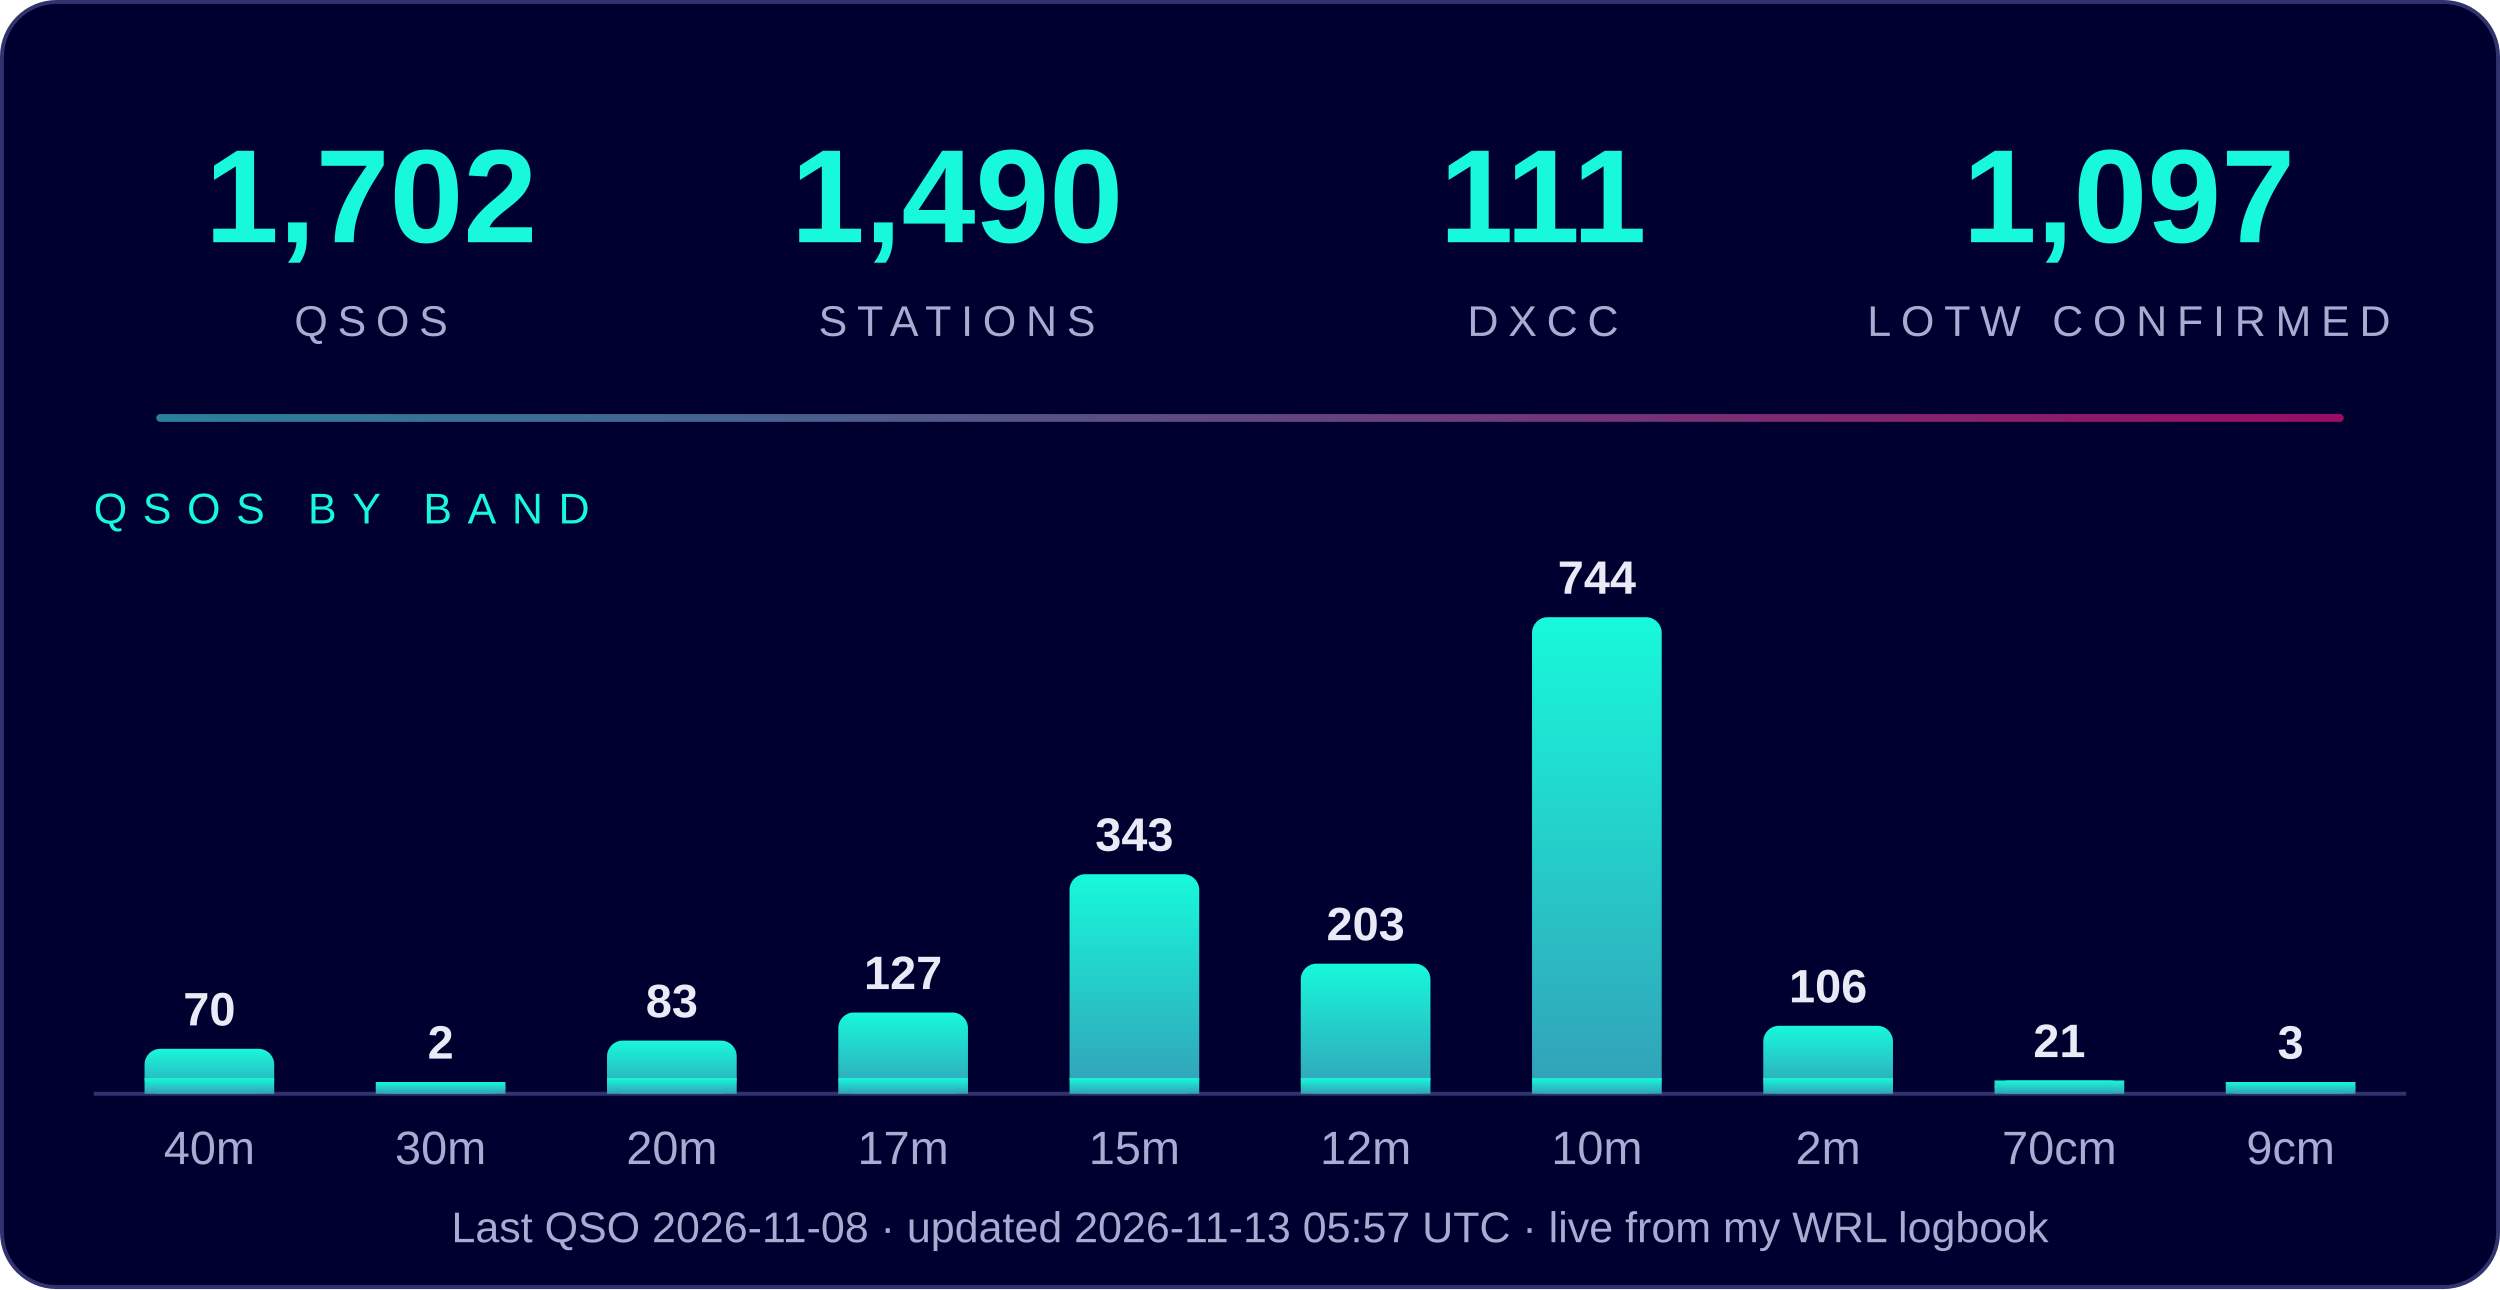
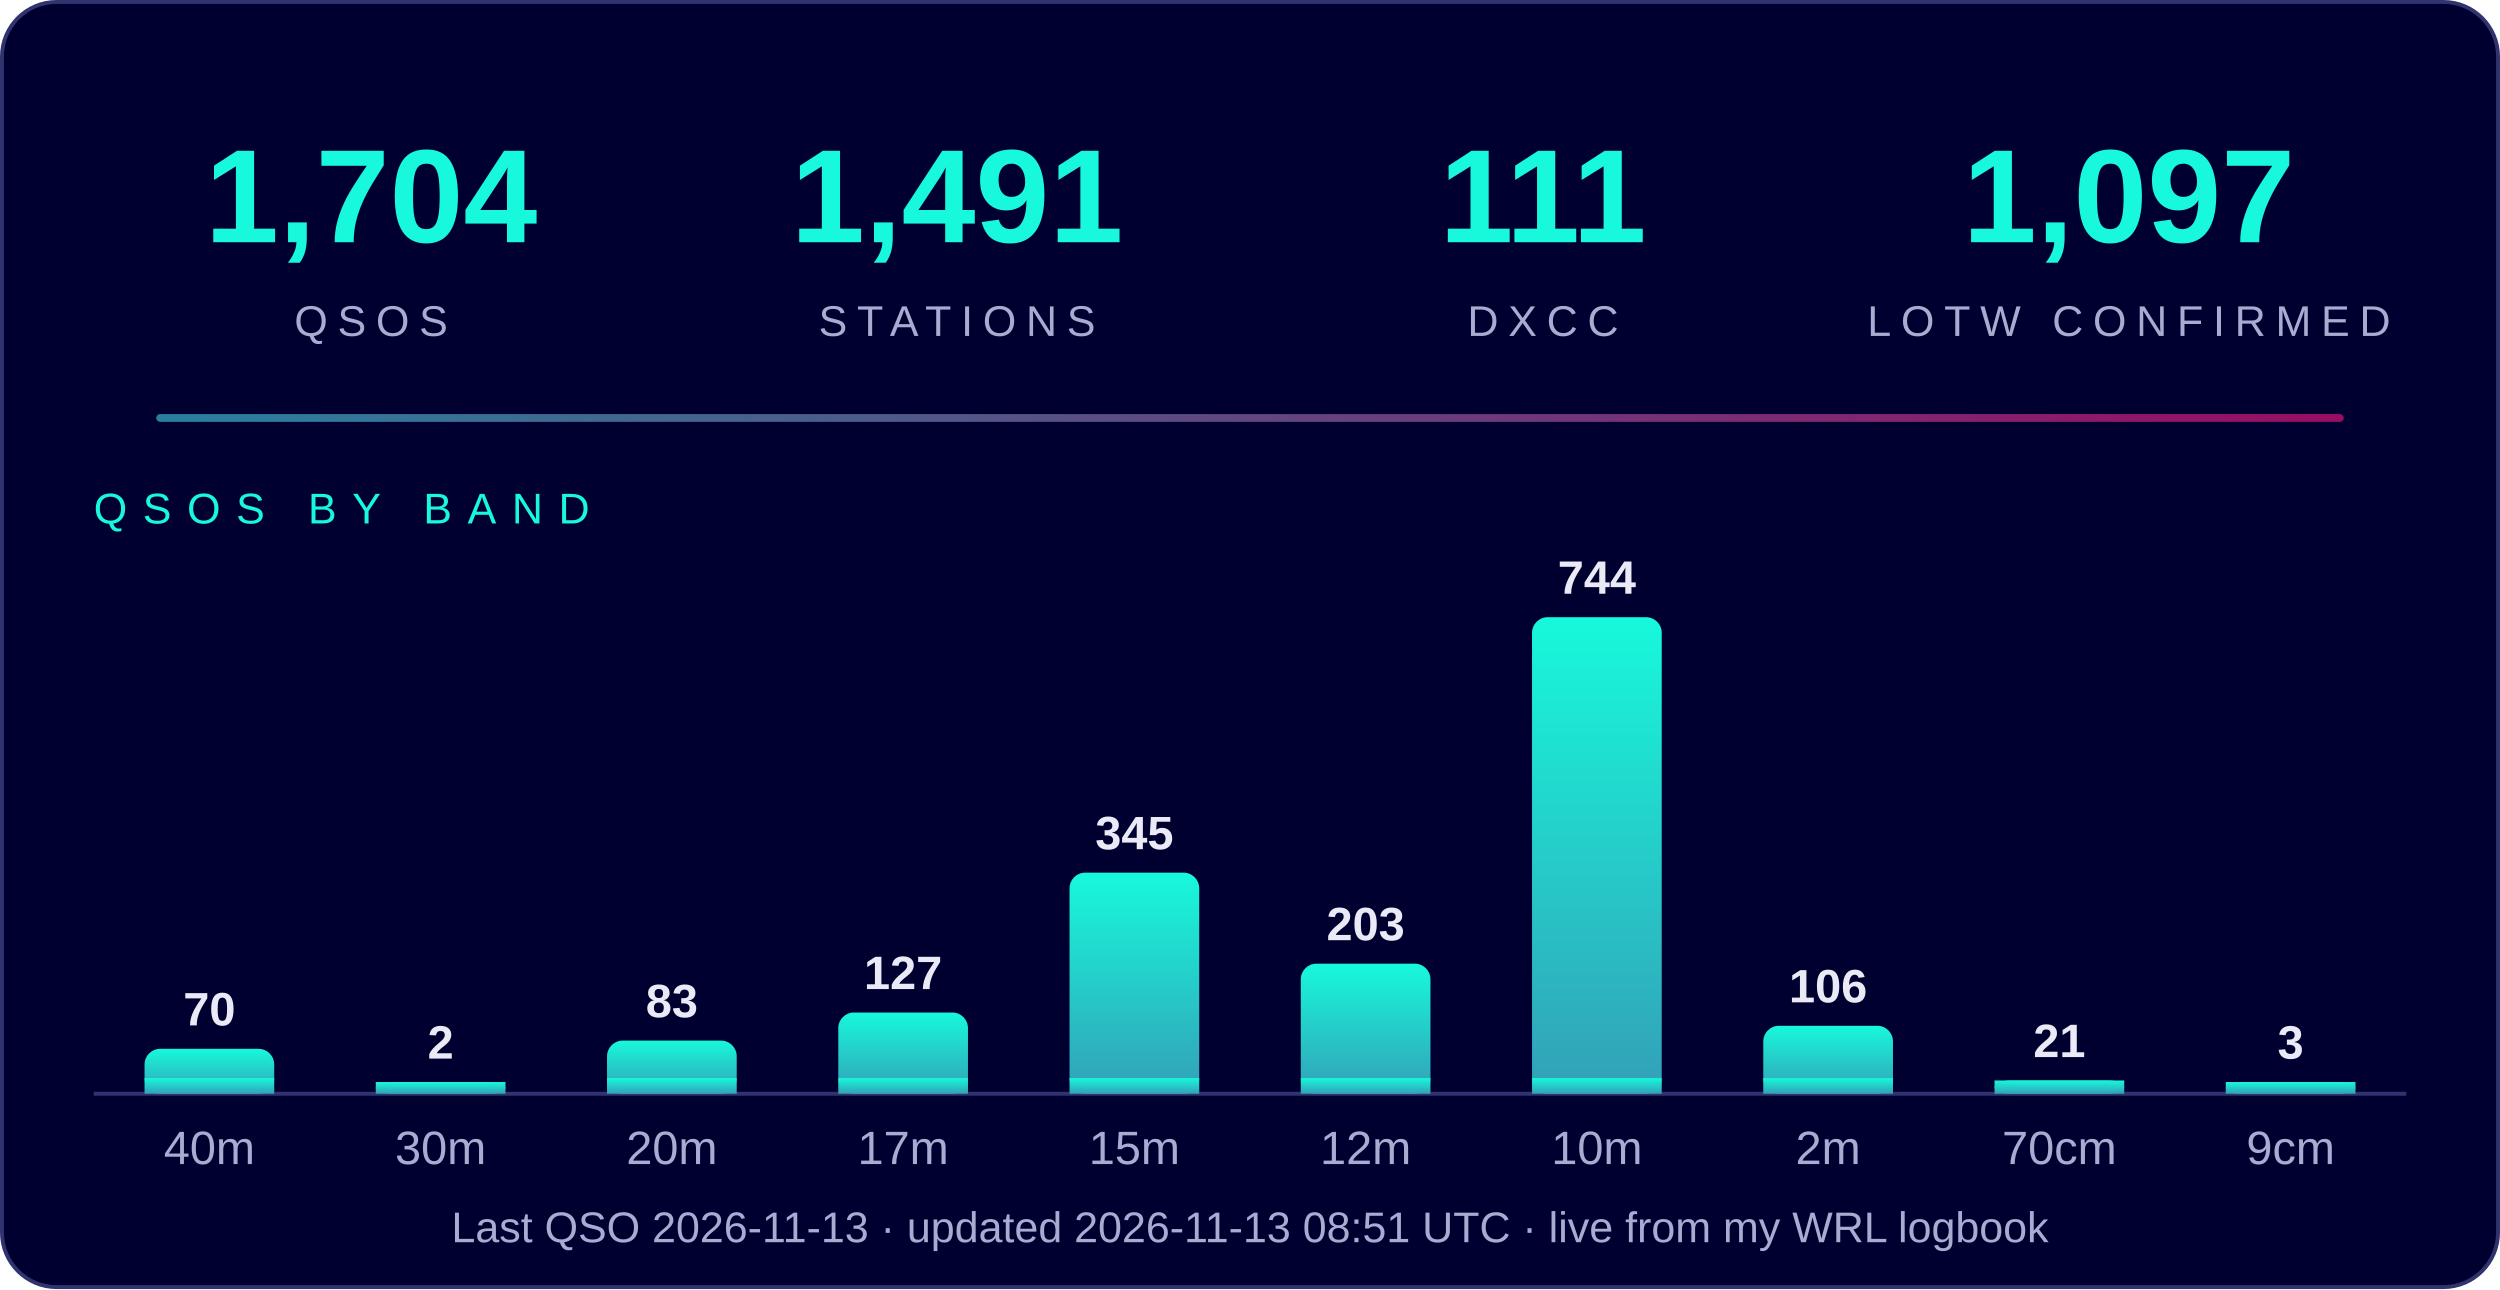
<svg xmlns="http://www.w3.org/2000/svg" width="640" height="330" viewBox="0 0 640 330" font-family="Segoe UI, Arial, Helvetica, sans-serif">
  <defs>
    <linearGradient id="g" x1="0" y1="1" x2="0" y2="0">
      <stop offset="0" stop-color="#33a0b8" />
      <stop offset="1" stop-color="#17f9da" />
    </linearGradient>
    <linearGradient id="line" x1="0" x2="1">
      <stop offset="0" stop-color="#33a0b8" />
      <stop offset="1" stop-color="#c0106f" />
    </linearGradient>
  </defs>
  <rect x="0.5" y="0.5" width="639" height="329" rx="14" fill="#000030" stroke="#31336e" />
-   <text x="95" y="62" text-anchor="middle" font-size="34" font-weight="800" fill="#17f9da">1,702</text>
+   <text x="95" y="62" text-anchor="middle" font-size="34" font-weight="800" fill="#17f9da">1,704</text>
  <text x="95" y="86" text-anchor="middle" font-size="11" letter-spacing="2.5" fill="#a9abd0">QSOS</text>
-   <text x="245" y="62" text-anchor="middle" font-size="34" font-weight="800" fill="#17f9da">1,490</text>
+   <text x="245" y="62" text-anchor="middle" font-size="34" font-weight="800" fill="#17f9da">1,491</text>
  <text x="245" y="86" text-anchor="middle" font-size="11" letter-spacing="2.5" fill="#a9abd0">STATIONS</text>
  <text x="395" y="62" text-anchor="middle" font-size="34" font-weight="800" fill="#17f9da">111</text>
  <text x="395" y="86" text-anchor="middle" font-size="11" letter-spacing="2.5" fill="#a9abd0">DXCC</text>
  <text x="545" y="62" text-anchor="middle" font-size="34" font-weight="800" fill="#17f9da">1,097</text>
  <text x="545" y="86" text-anchor="middle" font-size="11" letter-spacing="2.5" fill="#a9abd0">LOTW CONFIRMED</text>
  <rect x="40" y="106" width="560" height="2" rx="1" fill="url(#line)" opacity="0.8" />
  <text x="24" y="134" font-size="11" letter-spacing="4" fill="#17f9da">QSOS BY BAND</text>
  <line x1="24" y1="280" x2="616" y2="280" stroke="#31336e" />
  <rect x="37.0" y="268.5" width="33.2" height="11.5" rx="4" fill="url(#g)" />
  <rect x="37.0" y="276.0" width="33.2" height="4.0" fill="url(#g)" />
  <text x="53.6" y="262.5" text-anchor="middle" font-size="12" font-weight="bold" fill="#e9eaf5">70</text>
  <text x="53.6" y="298" text-anchor="middle" font-size="12" fill="#a9abd0">40m</text>
  <rect x="96.2" y="277.0" width="33.2" height="3.0" rx="4" fill="url(#g)" />
  <rect x="96.2" y="277.0" width="33.2" height="3.0" fill="url(#g)" />
  <text x="112.8" y="271.0" text-anchor="middle" font-size="12" font-weight="bold" fill="#e9eaf5">2</text>
  <text x="112.8" y="298" text-anchor="middle" font-size="12" fill="#a9abd0">30m</text>
  <rect x="155.4" y="266.4" width="33.2" height="13.6" rx="4" fill="url(#g)" />
  <rect x="155.4" y="276.0" width="33.2" height="4.0" fill="url(#g)" />
  <text x="172.0" y="260.4" text-anchor="middle" font-size="12" font-weight="bold" fill="#e9eaf5">83</text>
  <text x="172.0" y="298" text-anchor="middle" font-size="12" fill="#a9abd0">20m</text>
  <rect x="214.6" y="259.2" width="33.2" height="20.8" rx="4" fill="url(#g)" />
  <rect x="214.6" y="276.0" width="33.2" height="4.0" fill="url(#g)" />
  <text x="231.2" y="253.2" text-anchor="middle" font-size="12" font-weight="bold" fill="#e9eaf5">127</text>
  <text x="231.2" y="298" text-anchor="middle" font-size="12" fill="#a9abd0">17m</text>
-   <rect x="273.8" y="223.8" width="33.2" height="56.2" rx="4" fill="url(#g)" />
+   <rect x="273.8" y="223.4" width="33.2" height="56.6" rx="4" fill="url(#g)" />
  <rect x="273.8" y="276.0" width="33.2" height="4.0" fill="url(#g)" />
-   <text x="290.4" y="217.8" text-anchor="middle" font-size="12" font-weight="bold" fill="#e9eaf5">343</text>
+   <text x="290.4" y="217.4" text-anchor="middle" font-size="12" font-weight="bold" fill="#e9eaf5">345</text>
  <text x="290.4" y="298" text-anchor="middle" font-size="12" fill="#a9abd0">15m</text>
  <rect x="333.0" y="246.7" width="33.2" height="33.3" rx="4" fill="url(#g)" />
  <rect x="333.0" y="276.0" width="33.2" height="4.0" fill="url(#g)" />
  <text x="349.6" y="240.7" text-anchor="middle" font-size="12" font-weight="bold" fill="#e9eaf5">203</text>
  <text x="349.6" y="298" text-anchor="middle" font-size="12" fill="#a9abd0">12m</text>
  <rect x="392.2" y="158.0" width="33.2" height="122.0" rx="4" fill="url(#g)" />
  <rect x="392.2" y="276.0" width="33.2" height="4.0" fill="url(#g)" />
  <text x="408.8" y="152.0" text-anchor="middle" font-size="12" font-weight="bold" fill="#e9eaf5">744</text>
  <text x="408.8" y="298" text-anchor="middle" font-size="12" fill="#a9abd0">10m</text>
  <rect x="451.4" y="262.6" width="33.2" height="17.4" rx="4" fill="url(#g)" />
  <rect x="451.4" y="276.0" width="33.2" height="4.0" fill="url(#g)" />
  <text x="468.0" y="256.6" text-anchor="middle" font-size="12" font-weight="bold" fill="#e9eaf5">106</text>
  <text x="468.0" y="298" text-anchor="middle" font-size="12" fill="#a9abd0">2m</text>
  <rect x="510.6" y="276.6" width="33.2" height="3.4" rx="4" fill="url(#g)" />
  <rect x="510.6" y="276.6" width="33.2" height="3.4" fill="url(#g)" />
  <text x="527.2" y="270.6" text-anchor="middle" font-size="12" font-weight="bold" fill="#e9eaf5">21</text>
  <text x="527.2" y="298" text-anchor="middle" font-size="12" fill="#a9abd0">70cm</text>
  <rect x="569.8" y="277.0" width="33.2" height="3.0" rx="4" fill="url(#g)" />
  <rect x="569.8" y="277.0" width="33.2" height="3.0" fill="url(#g)" />
  <text x="586.4" y="271.0" text-anchor="middle" font-size="12" font-weight="bold" fill="#e9eaf5">3</text>
  <text x="586.4" y="298" text-anchor="middle" font-size="12" fill="#a9abd0">9cm</text>
-   <text x="320" y="318" text-anchor="middle" font-size="11" fill="#a9abd0">Last QSO 2026-11-08  ·  updated 2026-11-13 05:57 UTC  ·  live from my WRL logbook</text>
+   <text x="320" y="318" text-anchor="middle" font-size="11" fill="#a9abd0">Last QSO 2026-11-13  ·  updated 2026-11-13 08:51 UTC  ·  live from my WRL logbook</text>
</svg>
